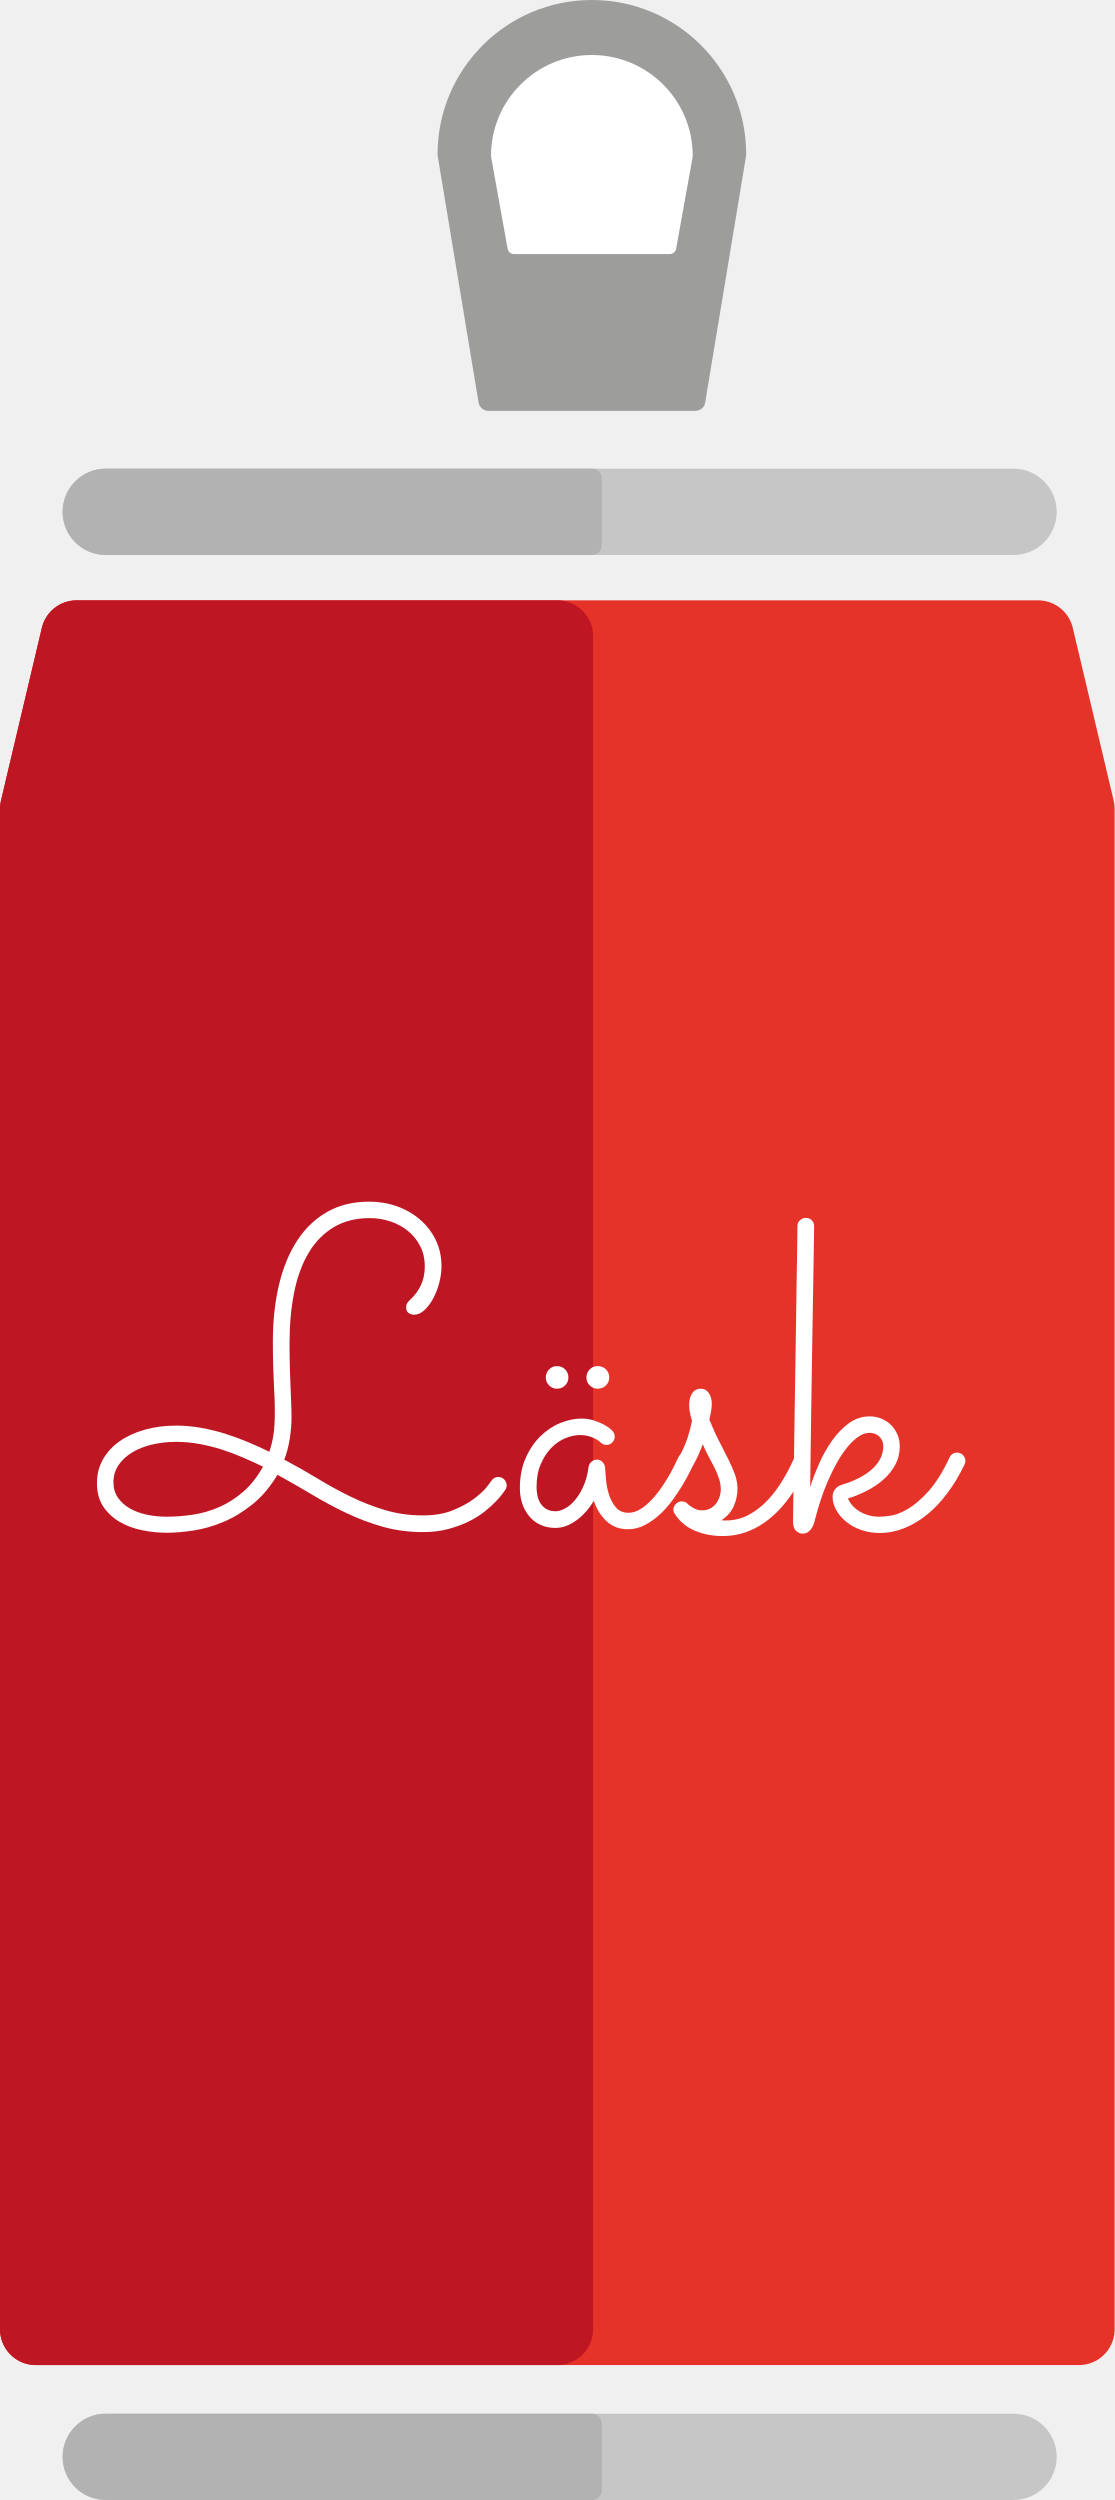
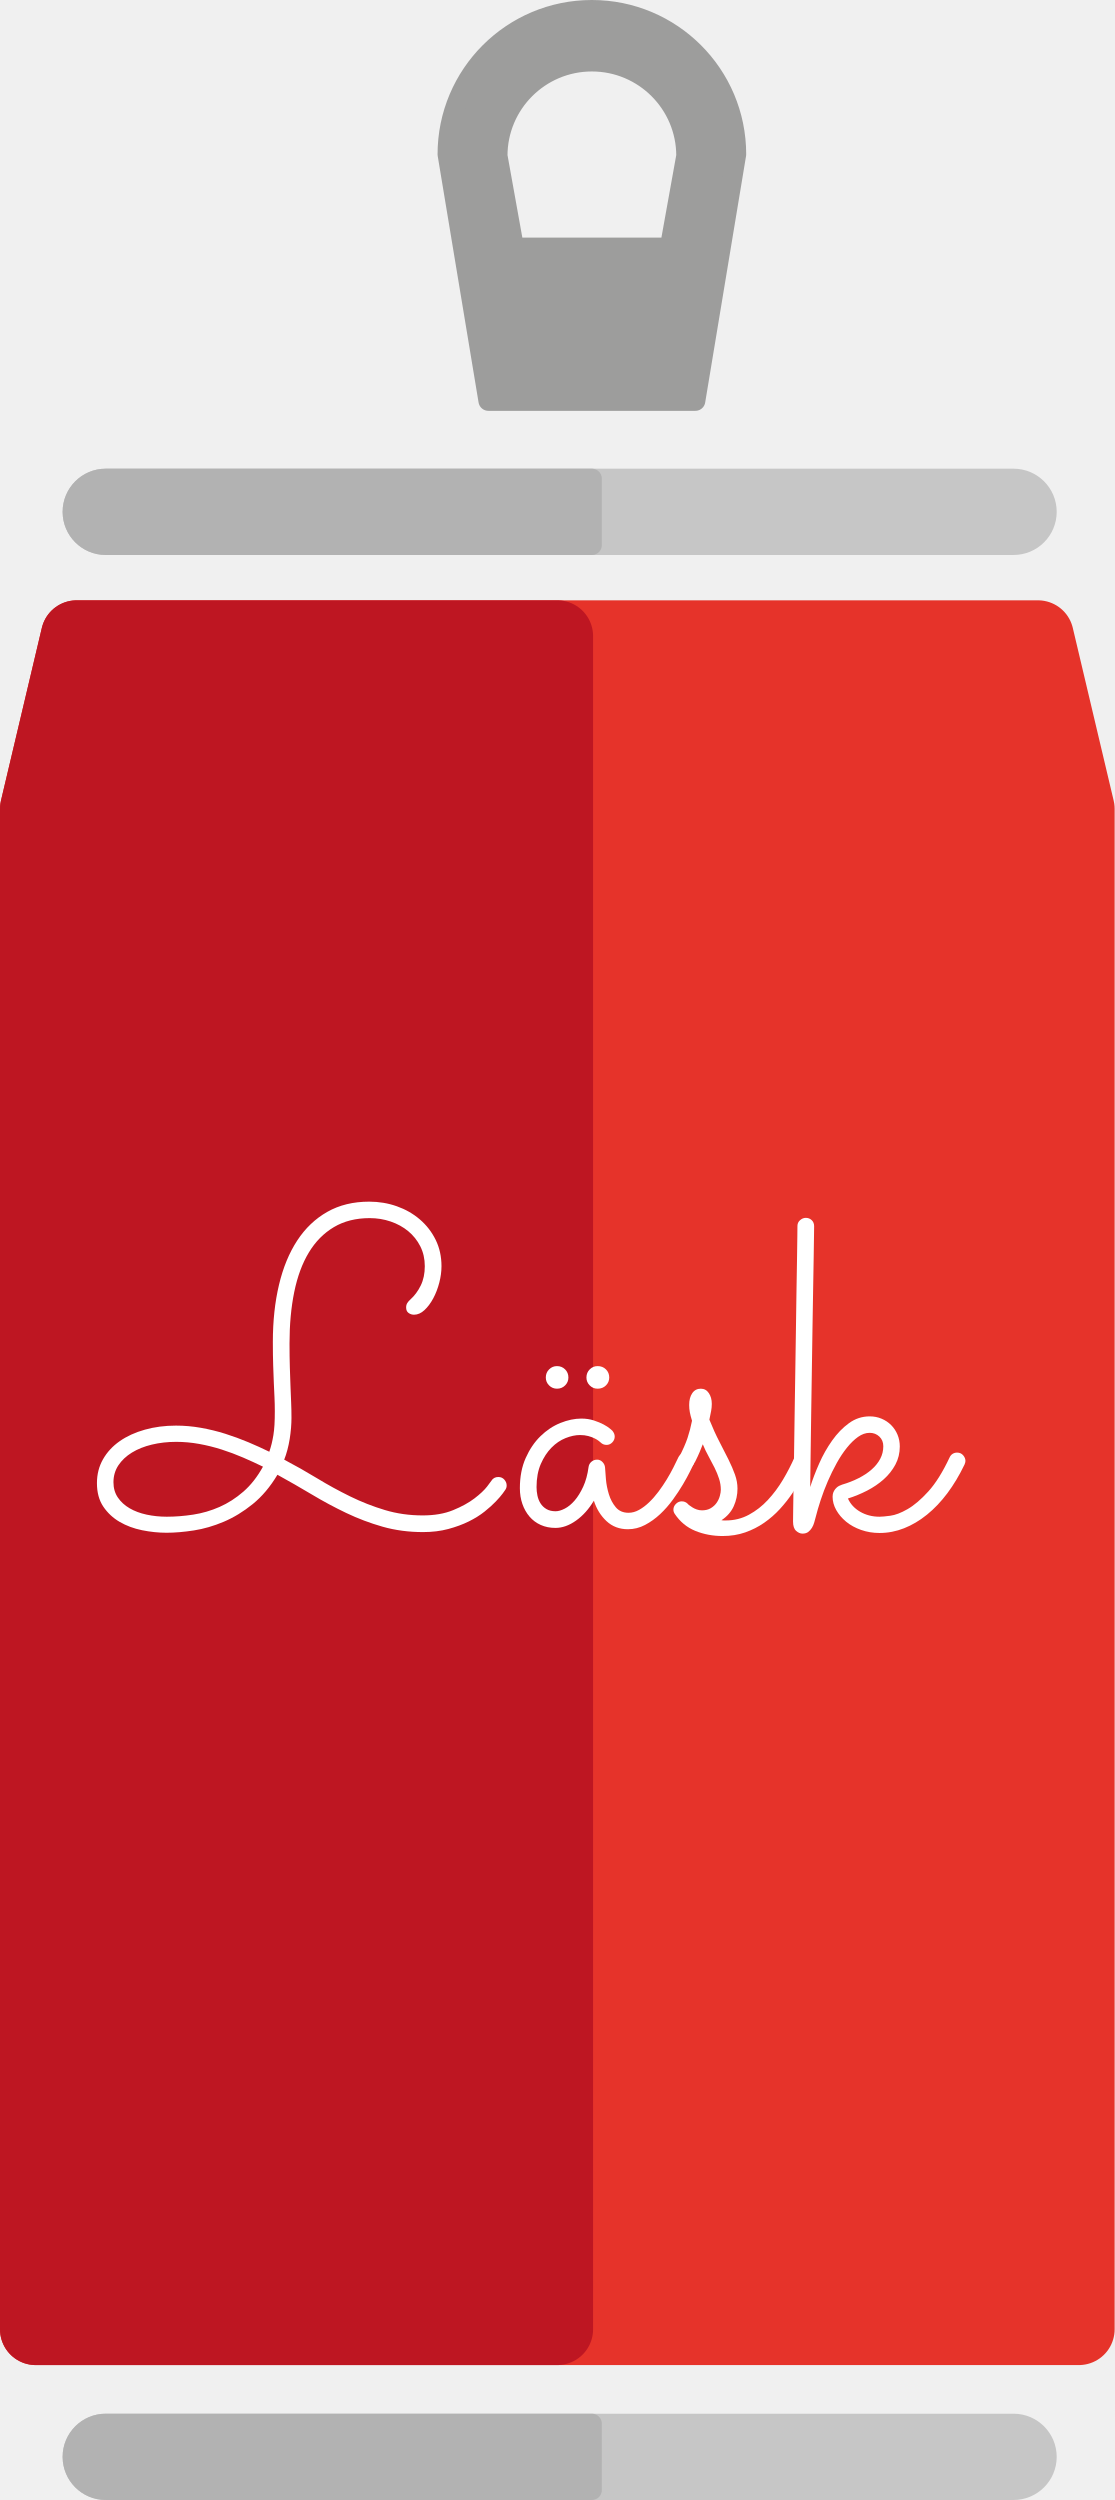
- <svg xmlns="http://www.w3.org/2000/svg" version="1.1" id="Layer_1" x="0px" y="0px" width="109.06px" height="244.611px" viewBox="0 0 109.06 244.611" enable-background="new 0 0 109.06 244.611" xml:space="preserve">
+ <svg xmlns="http://www.w3.org/2000/svg" version="1.1" id="Layer_1" x="0px" y="0px" width="109.061px" height="244.611px" viewBox="0 0 109.061 244.611" enable-background="new 0 0 109.061 244.611" xml:space="preserve">
  <path fill="#C6C6C6" stroke="#C6C6C6" stroke-width="1.948" stroke-linecap="round" stroke-linejoin="round" stroke-miterlimit="10" d="  M102.418,50.08c0,1.794-1.455,3.248-3.248,3.248H10.348c-1.793,0-3.247-1.454-3.247-3.248l0,0c0-1.793,1.454-3.248,3.247-3.248  H99.17C100.963,46.833,102.418,48.287,102.418,50.08L102.418,50.08z" />
  <polygon fill="#E6332A" stroke="#E6332A" stroke-width="7" stroke-linecap="round" stroke-linejoin="round" stroke-miterlimit="10" points="  105.56,227.909 3.5,227.909 3.5,79.141 7.5,62.238 101.56,62.238 105.56,79.141 " />
-   <path fill="#B2B2B2" stroke="#B2B2B2" stroke-width="1.948" stroke-linecap="round" stroke-linejoin="round" stroke-miterlimit="10" d="  M57.912,53.328H10.348c-1.793,0-3.247-1.454-3.247-3.248l0,0c0-1.793,1.454-3.248,3.247-3.248h47.564V53.328z" />
+   <path fill="#B2B2B2" stroke="#B2B2B2" stroke-width="1.948" stroke-linecap="round" stroke-linejoin="round" stroke-miterlimit="10" d="  M57.912,53.328H10.348c-1.793,0-3.247-1.454-3.247-3.248l0,0c0-1.793,1.454-3.248,3.247-3.248h47.563V53.328z" />
  <path fill="#C6C6C6" stroke="#C6C6C6" stroke-width="1.948" stroke-linecap="round" stroke-linejoin="round" stroke-miterlimit="10" d="  M102.418,240.389c0,1.793-1.455,3.248-3.248,3.248H10.348c-1.793,0-3.247-1.455-3.247-3.248l0,0c0-1.794,1.454-3.248,3.247-3.248  H99.17C100.963,237.141,102.418,238.595,102.418,240.389L102.418,240.389z" />
-   <path fill="#B2B2B2" stroke="#B2B2B2" stroke-width="1.948" stroke-linecap="round" stroke-linejoin="round" stroke-miterlimit="10" d="  M57.912,243.637H10.348c-1.793,0-3.247-1.455-3.247-3.248l0,0c0-1.794,1.454-3.248,3.247-3.248h47.564V243.637z" />
+   <path fill="#B2B2B2" stroke="#B2B2B2" stroke-width="1.948" stroke-linecap="round" stroke-linejoin="round" stroke-miterlimit="10" d="  M57.912,243.637H10.348c-1.793,0-3.247-1.455-3.247-3.248l0,0c0-1.794,1.454-3.248,3.247-3.248h47.563V243.637z" />
  <polygon fill="#BE1622" stroke="#BE1622" stroke-width="7" stroke-linecap="round" stroke-linejoin="round" stroke-miterlimit="10" points="  47.454,227.909 3.5,227.909 3.5,79.141 7.5,62.238 54.53,62.238 54.53,227.909 " />
-   <path fill="#9D9D9C" stroke="#9D9D9C" stroke-width="1.948" stroke-linecap="round" stroke-linejoin="round" stroke-miterlimit="10" d="  M68.037,39.224l4-24.125c0-7.801-6.324-14.125-14.125-14.125l0,0c-7.801,0-14.125,6.324-14.125,14.125l4,24.125H68.037z" />
-   <path fill="#FFFFFF" stroke="#FFFFFF" stroke-width="1.274" stroke-linecap="round" stroke-linejoin="round" stroke-miterlimit="10" d="  M65.529,24.224l1.614-8.973c0-5.099-4.134-9.232-9.231-9.232l0,0c-5.099,0-9.232,4.133-9.232,9.232l1.614,8.973H65.529z" />
+   <path fill="#9D9D9C" stroke="#9D9D9C" stroke-width="1.948" stroke-linecap="round" stroke-linejoin="round" stroke-miterlimit="10" d="  M57.912,0.974c-7.801,0-14.125,6.323-14.125,14.125l4,24.125h20.25l4-24.125C72.037,7.298,65.713,0.974,57.912,0.974z   M65.529,24.224H50.294l-1.613-8.974c0-5.099,4.133-9.231,9.231-9.231c5.097,0,9.231,4.133,9.231,9.231L65.529,24.224z" />
  <g>
-     <path fill="#FFFFFF" d="M49.449,145.761c-0.015,0.029-0.101,0.15-0.258,0.365c-0.158,0.215-0.384,0.477-0.677,0.784   c-0.294,0.308-0.659,0.638-1.096,0.988c-0.438,0.351-0.953,0.673-1.547,0.967c-0.595,0.294-1.265,0.541-2.009,0.741   c-0.745,0.2-1.568,0.301-2.471,0.301c-1.404,0-2.722-0.176-3.953-0.526c-1.232-0.351-2.417-0.798-3.556-1.343   c-1.139-0.544-2.26-1.145-3.362-1.805c-1.104-0.659-2.228-1.303-3.373-1.934c-0.702,1.175-1.508,2.131-2.417,2.868   c-0.91,0.738-1.855,1.314-2.836,1.73c-0.981,0.415-1.955,0.698-2.922,0.849c-0.967,0.15-1.858,0.226-2.675,0.226   c-0.788,0-1.587-0.083-2.395-0.247c-0.81-0.165-1.54-0.438-2.191-0.816c-0.652-0.379-1.185-0.877-1.601-1.493   c-0.415-0.616-0.623-1.382-0.623-2.299c0-0.859,0.197-1.636,0.591-2.331c0.394-0.694,0.938-1.285,1.633-1.772   c0.694-0.487,1.515-0.863,2.46-1.128c0.945-0.265,1.962-0.398,3.051-0.398c0.816,0,1.629,0.072,2.438,0.215   c0.809,0.143,1.601,0.337,2.374,0.58c0.773,0.244,1.525,0.52,2.256,0.827c0.73,0.308,1.418,0.62,2.062,0.935   c0.086-0.258,0.161-0.516,0.226-0.773c0.064-0.258,0.121-0.541,0.172-0.849c0.05-0.308,0.086-0.651,0.108-1.031   c0.021-0.379,0.032-0.82,0.032-1.321c0-0.473-0.011-0.924-0.032-1.354c-0.021-0.43-0.043-0.898-0.065-1.407   c-0.021-0.508-0.043-1.081-0.064-1.719c-0.021-0.637-0.032-1.4-0.032-2.288c0-2.048,0.2-3.914,0.602-5.597   c0.4-1.683,0.995-3.126,1.783-4.329c0.787-1.203,1.769-2.138,2.943-2.804c1.174-0.666,2.542-0.999,4.104-0.999   c0.945,0,1.844,0.15,2.696,0.451c0.852,0.301,1.604,0.73,2.256,1.289c0.651,0.559,1.167,1.225,1.547,1.998   c0.379,0.773,0.569,1.633,0.569,2.578c0,0.516-0.072,1.053-0.215,1.611c-0.144,0.559-0.341,1.071-0.591,1.536   c-0.251,0.466-0.537,0.849-0.859,1.149c-0.322,0.301-0.663,0.451-1.021,0.451c-0.201,0-0.38-0.057-0.537-0.172   c-0.158-0.114-0.236-0.293-0.236-0.537c0-0.172,0.039-0.318,0.118-0.44c0.078-0.122,0.175-0.232,0.29-0.333   c0.415-0.372,0.755-0.83,1.021-1.375c0.265-0.544,0.397-1.174,0.397-1.891c0-0.716-0.147-1.364-0.44-1.944   c-0.294-0.58-0.688-1.074-1.182-1.482c-0.494-0.408-1.067-0.723-1.719-0.945c-0.652-0.222-1.336-0.333-2.052-0.333   c-1.347,0-2.514,0.294-3.502,0.881c-0.988,0.587-1.805,1.414-2.449,2.481c-0.645,1.067-1.121,2.356-1.429,3.867   c-0.309,1.511-0.462,3.19-0.462,5.038c0,0.888,0.011,1.669,0.032,2.342c0.021,0.673,0.043,1.289,0.064,1.848   c0.021,0.559,0.043,1.085,0.064,1.579c0.022,0.494,0.032,0.999,0.032,1.515c0,0.301-0.015,0.627-0.043,0.978   c-0.029,0.351-0.072,0.709-0.129,1.074c-0.058,0.365-0.133,0.724-0.226,1.074c-0.094,0.351-0.197,0.67-0.312,0.956   c1.088,0.573,2.162,1.182,3.223,1.826c1.059,0.645,2.138,1.235,3.233,1.773c1.096,0.537,2.227,0.981,3.395,1.332   c1.167,0.351,2.402,0.526,3.706,0.526c1.146,0,2.138-0.172,2.975-0.516c0.838-0.344,1.532-0.727,2.084-1.149   c0.551-0.422,0.963-0.809,1.235-1.16c0.271-0.351,0.408-0.533,0.408-0.548c0.157-0.258,0.387-0.387,0.688-0.387   c0.243,0,0.44,0.086,0.591,0.258c0.15,0.172,0.226,0.358,0.226,0.559C49.578,145.489,49.535,145.632,49.449,145.761z    M25.73,143.505c-0.616-0.301-1.265-0.598-1.944-0.892c-0.681-0.293-1.379-0.555-2.095-0.784c-0.717-0.229-1.45-0.412-2.202-0.548   c-0.752-0.136-1.501-0.204-2.245-0.204c-0.846,0-1.641,0.09-2.385,0.268c-0.745,0.179-1.396,0.441-1.955,0.784   c-0.559,0.344-0.999,0.759-1.321,1.246c-0.322,0.487-0.483,1.039-0.483,1.654c0,0.573,0.143,1.071,0.43,1.493   c0.286,0.423,0.669,0.773,1.149,1.053c0.479,0.279,1.034,0.487,1.665,0.623c0.63,0.136,1.289,0.204,1.977,0.204   c0.83,0,1.689-0.068,2.578-0.204c0.888-0.136,1.747-0.387,2.578-0.752c0.83-0.365,1.611-0.866,2.342-1.504   C24.549,145.306,25.185,144.493,25.73,143.505z" />
-     <path fill="#FFFFFF" d="M67.861,143.269c-0.058,0.115-0.176,0.355-0.354,0.72c-0.18,0.365-0.408,0.784-0.688,1.257   c-0.279,0.473-0.605,0.967-0.978,1.482c-0.373,0.516-0.788,0.988-1.246,1.418c-0.459,0.43-0.953,0.784-1.482,1.063   c-0.53,0.279-1.089,0.419-1.676,0.419c-0.831,0-1.529-0.265-2.095-0.795c-0.566-0.53-0.978-1.196-1.235-1.998   c-0.487,0.816-1.067,1.465-1.74,1.944c-0.674,0.481-1.347,0.72-2.02,0.72c-0.53,0-1.01-0.097-1.439-0.29   c-0.43-0.193-0.795-0.465-1.096-0.816c-0.301-0.351-0.534-0.763-0.698-1.235c-0.165-0.473-0.247-0.988-0.247-1.547   c0-1.117,0.189-2.102,0.569-2.954c0.379-0.852,0.862-1.565,1.45-2.138c0.587-0.573,1.235-1.002,1.944-1.289   c0.709-0.286,1.393-0.43,2.052-0.43c0.443,0,0.851,0.061,1.225,0.183c0.372,0.122,0.69,0.254,0.956,0.397   c0.265,0.144,0.469,0.276,0.612,0.398c0.142,0.122,0.222,0.19,0.236,0.204c0.157,0.186,0.236,0.38,0.236,0.58   c0,0.215-0.079,0.405-0.236,0.569c-0.158,0.165-0.344,0.247-0.559,0.247c-0.229,0-0.423-0.079-0.58-0.236   c-0.029-0.028-0.094-0.082-0.193-0.161c-0.101-0.079-0.236-0.161-0.408-0.247c-0.172-0.086-0.376-0.161-0.612-0.225   c-0.236-0.064-0.505-0.097-0.806-0.097c-0.444,0-0.917,0.101-1.418,0.301c-0.502,0.201-0.96,0.512-1.375,0.934   c-0.416,0.423-0.763,0.953-1.042,1.59c-0.279,0.638-0.419,1.393-0.419,2.267c0,0.272,0.028,0.548,0.086,0.827   c0.057,0.279,0.157,0.534,0.301,0.763c0.143,0.23,0.336,0.415,0.58,0.559c0.243,0.144,0.544,0.215,0.902,0.215   c0.258,0,0.555-0.086,0.892-0.258c0.336-0.172,0.658-0.436,0.967-0.795c0.308-0.358,0.587-0.809,0.838-1.354   c0.25-0.544,0.426-1.189,0.526-1.934c0.028-0.2,0.121-0.369,0.279-0.505c0.157-0.136,0.344-0.204,0.559-0.204   c0.2,0,0.376,0.079,0.526,0.236c0.15,0.158,0.232,0.337,0.247,0.537c0.014,0.272,0.043,0.655,0.086,1.149   c0.043,0.494,0.14,0.985,0.29,1.472c0.15,0.487,0.376,0.91,0.677,1.268c0.301,0.358,0.716,0.537,1.246,0.537   c0.344,0,0.684-0.093,1.021-0.279c0.336-0.186,0.666-0.433,0.988-0.741c0.322-0.308,0.63-0.659,0.924-1.053   c0.293-0.394,0.562-0.791,0.806-1.192c0.243-0.401,0.458-0.788,0.645-1.16c0.186-0.372,0.344-0.694,0.473-0.967   c0.071-0.157,0.175-0.279,0.311-0.365c0.136-0.086,0.282-0.129,0.44-0.129c0.243,0,0.44,0.09,0.591,0.269   c0.15,0.179,0.226,0.369,0.226,0.569C67.926,143.068,67.904,143.169,67.861,143.269z M55.615,134.782   c0,0.301-0.107,0.559-0.322,0.773c-0.215,0.215-0.48,0.322-0.795,0.322c-0.301,0-0.559-0.107-0.773-0.322   c-0.215-0.215-0.322-0.473-0.322-0.773c0-0.315,0.107-0.58,0.322-0.795c0.215-0.215,0.473-0.322,0.773-0.322   c0.314,0,0.58,0.107,0.795,0.322C55.508,134.202,55.615,134.467,55.615,134.782z M59.611,134.782c0,0.301-0.107,0.559-0.322,0.773   c-0.215,0.215-0.487,0.322-0.816,0.322c-0.301,0-0.559-0.107-0.773-0.322c-0.215-0.215-0.322-0.473-0.322-0.773   c0-0.315,0.107-0.58,0.322-0.795c0.215-0.215,0.473-0.322,0.773-0.322c0.329,0,0.602,0.107,0.816,0.322   C59.504,134.202,59.611,134.467,59.611,134.782z" />
-     <path fill="#FFFFFF" d="M68.764,141.314c-0.086,0.229-0.19,0.487-0.312,0.773c-0.122,0.287-0.262,0.587-0.419,0.902   c-0.129,0.244-0.262,0.434-0.397,0.569c-0.137,0.136-0.312,0.204-0.526,0.204c-0.244,0-0.438-0.075-0.58-0.226   c-0.144-0.15-0.215-0.326-0.215-0.526c0-0.071,0.007-0.132,0.021-0.183c0.014-0.05,0.05-0.132,0.107-0.247   c0.372-0.716,0.647-1.343,0.827-1.88c0.179-0.537,0.325-1.099,0.44-1.686c-0.101-0.329-0.172-0.608-0.215-0.838   c-0.043-0.229-0.064-0.465-0.064-0.709c0-0.473,0.1-0.855,0.301-1.149c0.2-0.294,0.479-0.44,0.838-0.44   c0.329,0,0.591,0.143,0.784,0.43c0.193,0.287,0.29,0.638,0.29,1.053c0,0.23-0.021,0.459-0.064,0.688   c-0.043,0.23-0.101,0.516-0.172,0.859c0.329,0.816,0.658,1.54,0.988,2.17c0.329,0.63,0.623,1.207,0.881,1.729   c0.258,0.523,0.469,1.014,0.634,1.472c0.164,0.459,0.247,0.917,0.247,1.375c0,0.602-0.122,1.175-0.365,1.719   c-0.244,0.544-0.645,1.003-1.203,1.375c0.071,0.015,0.143,0.021,0.215,0.021c0.071,0,0.143,0,0.215,0   c0.816,0,1.568-0.186,2.256-0.559c0.688-0.372,1.307-0.855,1.858-1.45c0.551-0.594,1.042-1.253,1.472-1.977   c0.43-0.723,0.802-1.443,1.117-2.159c0.143-0.329,0.344-0.494,0.602-0.494c0.243,0,0.433,0.086,0.569,0.258   c0.136,0.172,0.204,0.358,0.204,0.559c0,0.115-0.021,0.222-0.064,0.322c-0.158,0.387-0.362,0.827-0.612,1.321   c-0.251,0.494-0.552,1.003-0.902,1.525c-0.351,0.523-0.756,1.035-1.214,1.536c-0.459,0.502-0.971,0.949-1.536,1.343   c-0.566,0.394-1.185,0.709-1.858,0.945c-0.674,0.236-1.411,0.355-2.213,0.355c-0.96,0-1.852-0.169-2.675-0.505   c-0.824-0.337-1.493-0.892-2.009-1.665c-0.086-0.129-0.129-0.265-0.129-0.408c0-0.215,0.082-0.404,0.247-0.569   c0.164-0.164,0.354-0.247,0.569-0.247c0.229,0,0.422,0.079,0.58,0.236c0.014,0.029,0.064,0.075,0.15,0.14   c0.086,0.064,0.189,0.136,0.312,0.215c0.121,0.079,0.265,0.147,0.43,0.204c0.164,0.058,0.333,0.086,0.505,0.086   c0.344,0,0.634-0.071,0.87-0.215c0.236-0.143,0.426-0.318,0.569-0.526c0.143-0.208,0.247-0.43,0.312-0.666   c0.064-0.236,0.097-0.44,0.097-0.612c0-0.358-0.058-0.716-0.172-1.074c-0.115-0.358-0.262-0.716-0.44-1.074   c-0.18-0.358-0.373-0.727-0.58-1.106C69.125,142.127,68.935,141.729,68.764,141.314z" />
-     <path fill="#FFFFFF" d="M82.965,146.62c0.243,0.544,0.645,0.977,1.203,1.3c0.559,0.322,1.188,0.483,1.891,0.483   c0.215,0,0.565-0.032,1.053-0.097c0.486-0.064,1.049-0.279,1.687-0.645c0.637-0.365,1.313-0.941,2.03-1.729   c0.716-0.788,1.41-1.898,2.084-3.33c0.071-0.157,0.172-0.275,0.301-0.354c0.129-0.079,0.271-0.118,0.43-0.118   c0.243,0,0.441,0.086,0.591,0.258c0.15,0.172,0.226,0.358,0.226,0.559c0,0.086-0.029,0.201-0.086,0.344   c-0.502,1.046-1.061,1.98-1.676,2.804c-0.616,0.824-1.282,1.525-1.998,2.105c-0.717,0.58-1.465,1.024-2.245,1.332   c-0.781,0.308-1.579,0.462-2.396,0.462c-0.645,0-1.25-0.101-1.815-0.301c-0.566-0.2-1.053-0.469-1.461-0.806   c-0.408-0.337-0.73-0.716-0.967-1.139c-0.236-0.422-0.354-0.855-0.354-1.3c0-0.057,0.007-0.136,0.021-0.236   c0.014-0.1,0.054-0.211,0.118-0.333c0.064-0.122,0.157-0.236,0.279-0.344c0.121-0.107,0.29-0.197,0.505-0.269   c0.587-0.172,1.128-0.383,1.622-0.634c0.494-0.251,0.92-0.533,1.278-0.849c0.357-0.315,0.637-0.662,0.838-1.042   c0.2-0.379,0.301-0.791,0.301-1.235c0-0.387-0.129-0.702-0.387-0.945c-0.258-0.243-0.573-0.365-0.945-0.365   c-0.387,0-0.767,0.133-1.139,0.398c-0.373,0.265-0.734,0.616-1.085,1.053c-0.352,0.437-0.685,0.939-0.999,1.504   c-0.315,0.566-0.605,1.157-0.87,1.772c-0.266,0.616-0.498,1.229-0.698,1.837c-0.201,0.609-0.365,1.171-0.494,1.686   c-0.043,0.158-0.09,0.33-0.14,0.516c-0.051,0.186-0.126,0.361-0.226,0.526c-0.101,0.164-0.223,0.301-0.365,0.408   c-0.144,0.107-0.33,0.161-0.559,0.161c-0.215,0-0.423-0.09-0.623-0.269c-0.201-0.18-0.301-0.483-0.301-0.913   c0-0.086,0.003-0.415,0.011-0.988c0.007-0.573,0.018-1.321,0.032-2.245c0.014-0.924,0.032-1.983,0.054-3.18   c0.022-1.196,0.039-2.463,0.054-3.803c0.014-1.339,0.035-2.718,0.064-4.136c0.028-1.418,0.05-2.8,0.064-4.146   c0.014-1.346,0.032-2.625,0.054-3.835c0.021-1.21,0.039-2.284,0.054-3.223c0.014-0.938,0.025-1.704,0.032-2.299   c0.007-0.594,0.011-0.949,0.011-1.063c0-0.229,0.086-0.419,0.258-0.569s0.357-0.226,0.559-0.226c0.229,0,0.422,0.075,0.58,0.226   c0.157,0.15,0.236,0.348,0.236,0.591c0,0.029-0.004,0.312-0.011,0.849c-0.008,0.537-0.019,1.257-0.032,2.159   c-0.015,0.902-0.032,1.955-0.054,3.158c-0.021,1.203-0.043,2.481-0.064,3.835s-0.043,2.747-0.064,4.179   c-0.021,1.433-0.043,2.829-0.064,4.189c-0.021,1.361-0.04,2.657-0.054,3.889c-0.015,1.232-0.029,2.32-0.043,3.266   c0.229-0.73,0.523-1.5,0.881-2.31c0.357-0.809,0.78-1.558,1.267-2.245c0.486-0.688,1.034-1.253,1.644-1.697   c0.608-0.444,1.285-0.666,2.03-0.666c0.415,0,0.802,0.075,1.16,0.226c0.357,0.15,0.669,0.358,0.935,0.623   c0.265,0.265,0.473,0.577,0.623,0.935c0.15,0.358,0.226,0.745,0.226,1.16c0,0.645-0.144,1.235-0.43,1.772   c-0.287,0.537-0.666,1.017-1.139,1.44c-0.473,0.423-1.014,0.791-1.622,1.106C84.235,146.162,83.609,146.42,82.965,146.62z" />
+     <path fill="#FFFFFF" d="M49.449,145.761c-0.015,0.028-0.101,0.149-0.258,0.364c-0.158,0.215-0.384,0.478-0.677,0.784   c-0.294,0.309-0.659,0.638-1.097,0.988s-0.953,0.673-1.547,0.967c-0.595,0.294-1.265,0.541-2.009,0.741   c-0.745,0.2-1.568,0.301-2.471,0.301c-1.404,0-2.723-0.176-3.953-0.526c-1.232-0.351-2.417-0.798-3.557-1.343   c-1.139-0.544-2.26-1.145-3.361-1.805c-1.104-0.659-2.229-1.303-3.373-1.935c-0.702,1.176-1.508,2.132-2.417,2.868   c-0.91,0.738-1.855,1.314-2.836,1.73c-0.981,0.415-1.955,0.698-2.922,0.849c-0.968,0.15-1.858,0.227-2.676,0.227   c-0.788,0-1.587-0.083-2.395-0.247c-0.811-0.165-1.54-0.438-2.191-0.816c-0.651-0.379-1.185-0.877-1.601-1.493   c-0.415-0.616-0.623-1.382-0.623-2.299c0-0.859,0.197-1.636,0.591-2.331c0.395-0.694,0.938-1.285,1.633-1.771   c0.694-0.487,1.516-0.863,2.46-1.128c0.945-0.266,1.962-0.398,3.052-0.398c0.815,0,1.629,0.072,2.438,0.215   c0.81,0.144,1.602,0.337,2.374,0.58c0.773,0.244,1.525,0.521,2.256,0.827c0.73,0.308,1.418,0.62,2.062,0.935   c0.086-0.258,0.161-0.516,0.226-0.772c0.064-0.258,0.121-0.541,0.172-0.85c0.05-0.308,0.086-0.65,0.108-1.03   c0.021-0.379,0.032-0.82,0.032-1.321c0-0.473-0.012-0.924-0.032-1.354c-0.021-0.43-0.043-0.897-0.065-1.406   c-0.021-0.508-0.043-1.081-0.063-1.72c-0.021-0.637-0.032-1.399-0.032-2.287c0-2.049,0.2-3.914,0.602-5.598   c0.4-1.683,0.995-3.126,1.783-4.329c0.787-1.203,1.77-2.138,2.943-2.804s2.542-0.999,4.104-0.999c0.945,0,1.845,0.15,2.696,0.451   c0.853,0.301,1.604,0.729,2.256,1.289c0.651,0.559,1.167,1.225,1.547,1.998c0.379,0.772,0.569,1.633,0.569,2.578   c0,0.516-0.072,1.053-0.215,1.61c-0.145,0.56-0.341,1.071-0.591,1.536c-0.251,0.466-0.537,0.85-0.859,1.149   c-0.322,0.301-0.663,0.451-1.021,0.451c-0.201,0-0.381-0.058-0.537-0.173c-0.158-0.113-0.236-0.293-0.236-0.536   c0-0.173,0.039-0.318,0.118-0.44c0.078-0.122,0.175-0.232,0.29-0.333c0.415-0.372,0.755-0.83,1.021-1.375   c0.266-0.544,0.397-1.174,0.397-1.891s-0.147-1.364-0.44-1.944c-0.294-0.58-0.688-1.074-1.182-1.482   c-0.494-0.407-1.067-0.723-1.719-0.944c-0.652-0.223-1.336-0.333-2.053-0.333c-1.347,0-2.514,0.294-3.502,0.881   c-0.987,0.587-1.805,1.414-2.448,2.48c-0.646,1.067-1.121,2.356-1.43,3.867s-0.462,3.19-0.462,5.038   c0,0.888,0.011,1.669,0.032,2.342c0.021,0.673,0.043,1.289,0.063,1.849c0.021,0.559,0.043,1.085,0.064,1.579   c0.022,0.493,0.032,0.999,0.032,1.515c0,0.301-0.016,0.627-0.043,0.978c-0.029,0.352-0.072,0.709-0.129,1.074   c-0.059,0.365-0.134,0.725-0.227,1.074c-0.094,0.351-0.197,0.67-0.312,0.956c1.088,0.573,2.162,1.182,3.223,1.826   c1.059,0.645,2.138,1.234,3.233,1.772c1.096,0.537,2.227,0.981,3.395,1.332c1.167,0.352,2.402,0.526,3.706,0.526   c1.146,0,2.138-0.172,2.975-0.517c0.839-0.344,1.532-0.727,2.085-1.148c0.551-0.422,0.963-0.81,1.234-1.16s0.408-0.533,0.408-0.548   c0.157-0.258,0.387-0.387,0.688-0.387c0.243,0,0.44,0.086,0.592,0.258c0.149,0.172,0.226,0.357,0.226,0.559   C49.578,145.489,49.535,145.632,49.449,145.761z M25.73,143.505c-0.616-0.301-1.266-0.598-1.944-0.892   c-0.681-0.293-1.379-0.555-2.095-0.784c-0.717-0.229-1.45-0.412-2.202-0.548s-1.501-0.204-2.245-0.204   c-0.846,0-1.641,0.09-2.385,0.269c-0.745,0.179-1.396,0.44-1.955,0.783c-0.559,0.345-0.999,0.76-1.321,1.246   c-0.321,0.487-0.482,1.039-0.482,1.654c0,0.573,0.143,1.071,0.43,1.493c0.286,0.423,0.669,0.772,1.149,1.053   c0.479,0.279,1.033,0.487,1.665,0.623c0.63,0.136,1.288,0.204,1.977,0.204c0.83,0,1.688-0.068,2.578-0.204   c0.888-0.136,1.747-0.387,2.578-0.752c0.83-0.365,1.61-0.866,2.342-1.504C24.549,145.306,25.185,144.493,25.73,143.505z" />
+     <path fill="#FFFFFF" d="M67.861,143.269c-0.058,0.114-0.176,0.354-0.354,0.72c-0.18,0.365-0.407,0.784-0.688,1.257   c-0.279,0.474-0.605,0.967-0.979,1.482s-0.787,0.987-1.245,1.418c-0.459,0.43-0.953,0.784-1.482,1.062   c-0.53,0.279-1.089,0.419-1.676,0.419c-0.831,0-1.529-0.265-2.096-0.795c-0.565-0.529-0.978-1.195-1.234-1.998   c-0.487,0.816-1.067,1.465-1.74,1.944c-0.674,0.481-1.347,0.72-2.02,0.72c-0.53,0-1.011-0.097-1.439-0.29   c-0.43-0.192-0.795-0.465-1.096-0.815c-0.301-0.352-0.534-0.764-0.698-1.235c-0.165-0.473-0.247-0.988-0.247-1.547   c0-1.117,0.189-2.102,0.569-2.954c0.379-0.852,0.861-1.564,1.45-2.138c0.587-0.573,1.234-1.002,1.943-1.289   c0.709-0.286,1.394-0.43,2.052-0.43c0.443,0,0.852,0.061,1.226,0.183c0.372,0.122,0.689,0.254,0.956,0.396   c0.265,0.145,0.469,0.276,0.611,0.398s0.223,0.19,0.236,0.204c0.157,0.186,0.236,0.38,0.236,0.58c0,0.215-0.079,0.405-0.236,0.568   c-0.158,0.165-0.344,0.247-0.559,0.247c-0.229,0-0.423-0.079-0.58-0.235c-0.029-0.028-0.094-0.082-0.193-0.161   c-0.101-0.079-0.236-0.161-0.408-0.247s-0.376-0.161-0.611-0.225c-0.236-0.064-0.505-0.098-0.807-0.098   c-0.443,0-0.917,0.102-1.418,0.301c-0.502,0.201-0.96,0.513-1.375,0.935c-0.416,0.423-0.763,0.953-1.042,1.59   c-0.278,0.638-0.419,1.393-0.419,2.267c0,0.272,0.028,0.549,0.086,0.827c0.058,0.279,0.157,0.534,0.302,0.764   c0.143,0.229,0.336,0.415,0.579,0.559s0.544,0.215,0.902,0.215c0.258,0,0.555-0.086,0.892-0.258s0.658-0.437,0.968-0.795   c0.308-0.358,0.587-0.81,0.838-1.354c0.25-0.544,0.426-1.188,0.525-1.934c0.028-0.2,0.121-0.369,0.279-0.505   c0.157-0.136,0.344-0.204,0.56-0.204c0.199,0,0.376,0.079,0.525,0.236c0.15,0.157,0.232,0.337,0.247,0.536   c0.014,0.272,0.043,0.655,0.086,1.149s0.141,0.985,0.29,1.472c0.15,0.487,0.376,0.91,0.677,1.269   c0.302,0.357,0.717,0.537,1.246,0.537c0.345,0,0.685-0.094,1.021-0.279c0.336-0.186,0.666-0.433,0.987-0.741   c0.322-0.308,0.631-0.659,0.925-1.053c0.293-0.394,0.562-0.791,0.806-1.192c0.243-0.4,0.458-0.788,0.645-1.159   c0.187-0.372,0.345-0.694,0.474-0.968c0.071-0.156,0.175-0.278,0.311-0.364c0.137-0.087,0.282-0.13,0.44-0.13   c0.243,0,0.439,0.091,0.591,0.27c0.15,0.179,0.226,0.369,0.226,0.569C67.926,143.068,67.904,143.169,67.861,143.269z    M55.615,134.782c0,0.301-0.107,0.559-0.322,0.773s-0.479,0.321-0.795,0.321c-0.301,0-0.559-0.106-0.772-0.321   c-0.216-0.216-0.322-0.474-0.322-0.773c0-0.315,0.106-0.58,0.322-0.795c0.215-0.215,0.473-0.322,0.772-0.322   c0.314,0,0.58,0.107,0.795,0.322S55.615,134.467,55.615,134.782z M59.611,134.782c0,0.301-0.107,0.559-0.322,0.773   s-0.486,0.321-0.815,0.321c-0.302,0-0.56-0.106-0.773-0.321c-0.215-0.216-0.322-0.474-0.322-0.773c0-0.315,0.107-0.58,0.322-0.795   s0.473-0.322,0.773-0.322c0.328,0,0.602,0.107,0.815,0.322C59.504,134.202,59.611,134.467,59.611,134.782z" />
+     <path fill="#FFFFFF" d="M68.764,141.314c-0.086,0.229-0.19,0.486-0.312,0.772c-0.122,0.287-0.262,0.587-0.419,0.902   c-0.129,0.244-0.262,0.434-0.396,0.569c-0.138,0.136-0.312,0.204-0.526,0.204c-0.244,0-0.438-0.075-0.58-0.227   c-0.144-0.149-0.215-0.326-0.215-0.526c0-0.07,0.007-0.132,0.021-0.183c0.015-0.05,0.051-0.132,0.107-0.247   c0.372-0.716,0.646-1.343,0.827-1.88c0.179-0.537,0.325-1.099,0.439-1.686c-0.101-0.329-0.172-0.608-0.215-0.839   c-0.043-0.229-0.063-0.465-0.063-0.709c0-0.473,0.1-0.854,0.301-1.148c0.2-0.294,0.479-0.44,0.838-0.44   c0.329,0,0.591,0.144,0.784,0.431c0.192,0.287,0.29,0.638,0.29,1.053c0,0.229-0.021,0.459-0.064,0.688   c-0.043,0.23-0.101,0.517-0.172,0.859c0.329,0.816,0.658,1.54,0.988,2.17c0.329,0.63,0.623,1.207,0.881,1.729   s0.469,1.014,0.634,1.472c0.164,0.459,0.247,0.917,0.247,1.375c0,0.602-0.122,1.175-0.365,1.719   c-0.244,0.544-0.645,1.003-1.203,1.375c0.071,0.016,0.144,0.021,0.216,0.021c0.07,0,0.143,0,0.215,0   c0.815,0,1.567-0.187,2.256-0.56c0.688-0.372,1.307-0.854,1.857-1.45c0.552-0.594,1.042-1.253,1.473-1.977   c0.43-0.723,0.802-1.443,1.117-2.159c0.143-0.329,0.344-0.494,0.602-0.494c0.243,0,0.433,0.086,0.569,0.259   c0.136,0.172,0.204,0.357,0.204,0.559c0,0.115-0.021,0.222-0.064,0.322c-0.158,0.387-0.362,0.827-0.612,1.32   c-0.251,0.494-0.552,1.003-0.901,1.525c-0.352,0.523-0.756,1.035-1.214,1.536c-0.459,0.502-0.972,0.949-1.536,1.343   c-0.566,0.395-1.186,0.709-1.858,0.945c-0.674,0.235-1.411,0.354-2.213,0.354c-0.96,0-1.852-0.169-2.675-0.505   c-0.824-0.337-1.493-0.892-2.009-1.665c-0.086-0.129-0.129-0.265-0.129-0.408c0-0.215,0.081-0.403,0.246-0.568   c0.164-0.164,0.354-0.247,0.569-0.247c0.229,0,0.422,0.079,0.58,0.235c0.014,0.029,0.064,0.075,0.15,0.141   c0.086,0.063,0.188,0.136,0.312,0.215c0.121,0.079,0.265,0.147,0.43,0.204c0.164,0.058,0.333,0.086,0.506,0.086   c0.344,0,0.634-0.071,0.869-0.215c0.236-0.144,0.427-0.318,0.569-0.526c0.144-0.208,0.247-0.43,0.312-0.666   c0.063-0.235,0.097-0.439,0.097-0.612c0-0.357-0.058-0.716-0.172-1.073c-0.115-0.358-0.263-0.716-0.44-1.074   c-0.18-0.358-0.373-0.728-0.58-1.106C69.125,142.127,68.935,141.729,68.764,141.314z" />
+     <path fill="#FFFFFF" d="M82.965,146.62c0.243,0.544,0.646,0.978,1.203,1.3c0.56,0.322,1.188,0.483,1.892,0.483   c0.215,0,0.564-0.032,1.053-0.097c0.486-0.064,1.049-0.279,1.687-0.646c0.638-0.365,1.313-0.94,2.03-1.729   c0.716-0.788,1.41-1.898,2.084-3.33c0.071-0.157,0.172-0.275,0.301-0.354s0.271-0.118,0.431-0.118c0.243,0,0.44,0.086,0.591,0.259   c0.149,0.172,0.226,0.357,0.226,0.559c0,0.086-0.028,0.201-0.086,0.344c-0.502,1.046-1.061,1.98-1.676,2.805   c-0.616,0.823-1.282,1.524-1.998,2.104c-0.717,0.58-1.465,1.024-2.245,1.332c-0.781,0.308-1.579,0.462-2.396,0.462   c-0.646,0-1.25-0.101-1.815-0.301s-1.053-0.469-1.461-0.806c-0.408-0.338-0.729-0.717-0.967-1.14   c-0.236-0.422-0.354-0.854-0.354-1.3c0-0.057,0.008-0.136,0.021-0.236c0.014-0.1,0.054-0.211,0.118-0.333   c0.063-0.122,0.156-0.235,0.278-0.344c0.121-0.106,0.29-0.197,0.506-0.269c0.587-0.172,1.128-0.384,1.621-0.635   c0.494-0.251,0.921-0.532,1.278-0.849c0.357-0.314,0.637-0.662,0.838-1.042c0.2-0.379,0.301-0.791,0.301-1.235   c0-0.387-0.129-0.701-0.387-0.944s-0.573-0.365-0.945-0.365c-0.387,0-0.767,0.133-1.139,0.398   c-0.373,0.265-0.733,0.615-1.085,1.053c-0.352,0.437-0.685,0.938-0.999,1.504s-0.604,1.157-0.87,1.771   c-0.266,0.616-0.498,1.229-0.698,1.837c-0.2,0.609-0.364,1.172-0.493,1.687c-0.043,0.158-0.091,0.33-0.141,0.516   c-0.051,0.187-0.126,0.361-0.226,0.526c-0.102,0.164-0.223,0.301-0.365,0.408c-0.144,0.106-0.33,0.161-0.559,0.161   c-0.215,0-0.423-0.091-0.623-0.27c-0.201-0.18-0.301-0.482-0.301-0.913c0-0.086,0.003-0.415,0.011-0.987   c0.007-0.573,0.018-1.321,0.032-2.245c0.014-0.924,0.031-1.983,0.054-3.181c0.021-1.195,0.039-2.463,0.054-3.803   c0.014-1.339,0.035-2.718,0.064-4.136c0.027-1.418,0.05-2.8,0.063-4.146c0.015-1.346,0.032-2.625,0.055-3.835   c0.021-1.21,0.038-2.284,0.054-3.223c0.014-0.938,0.024-1.704,0.032-2.299c0.007-0.594,0.011-0.949,0.011-1.063   c0-0.229,0.086-0.419,0.258-0.568c0.172-0.15,0.357-0.227,0.559-0.227c0.229,0,0.423,0.075,0.58,0.227   c0.157,0.149,0.236,0.348,0.236,0.591c0,0.028-0.004,0.312-0.011,0.849c-0.008,0.537-0.02,1.257-0.032,2.159   c-0.015,0.902-0.032,1.955-0.054,3.158s-0.043,2.48-0.064,3.835c-0.021,1.354-0.043,2.747-0.063,4.179   c-0.021,1.433-0.043,2.829-0.064,4.189c-0.021,1.36-0.04,2.656-0.054,3.889c-0.016,1.232-0.029,2.32-0.043,3.266   c0.229-0.729,0.522-1.5,0.881-2.31c0.356-0.81,0.78-1.558,1.267-2.245s1.034-1.253,1.645-1.697   c0.607-0.443,1.285-0.666,2.029-0.666c0.415,0,0.803,0.075,1.16,0.227c0.357,0.149,0.669,0.357,0.936,0.623   c0.265,0.265,0.473,0.577,0.623,0.935c0.149,0.358,0.226,0.745,0.226,1.16c0,0.645-0.144,1.235-0.43,1.772   c-0.287,0.536-0.666,1.017-1.14,1.439c-0.473,0.423-1.014,0.791-1.621,1.106C84.235,146.162,83.609,146.42,82.965,146.62z" />
  </g>
</svg>
